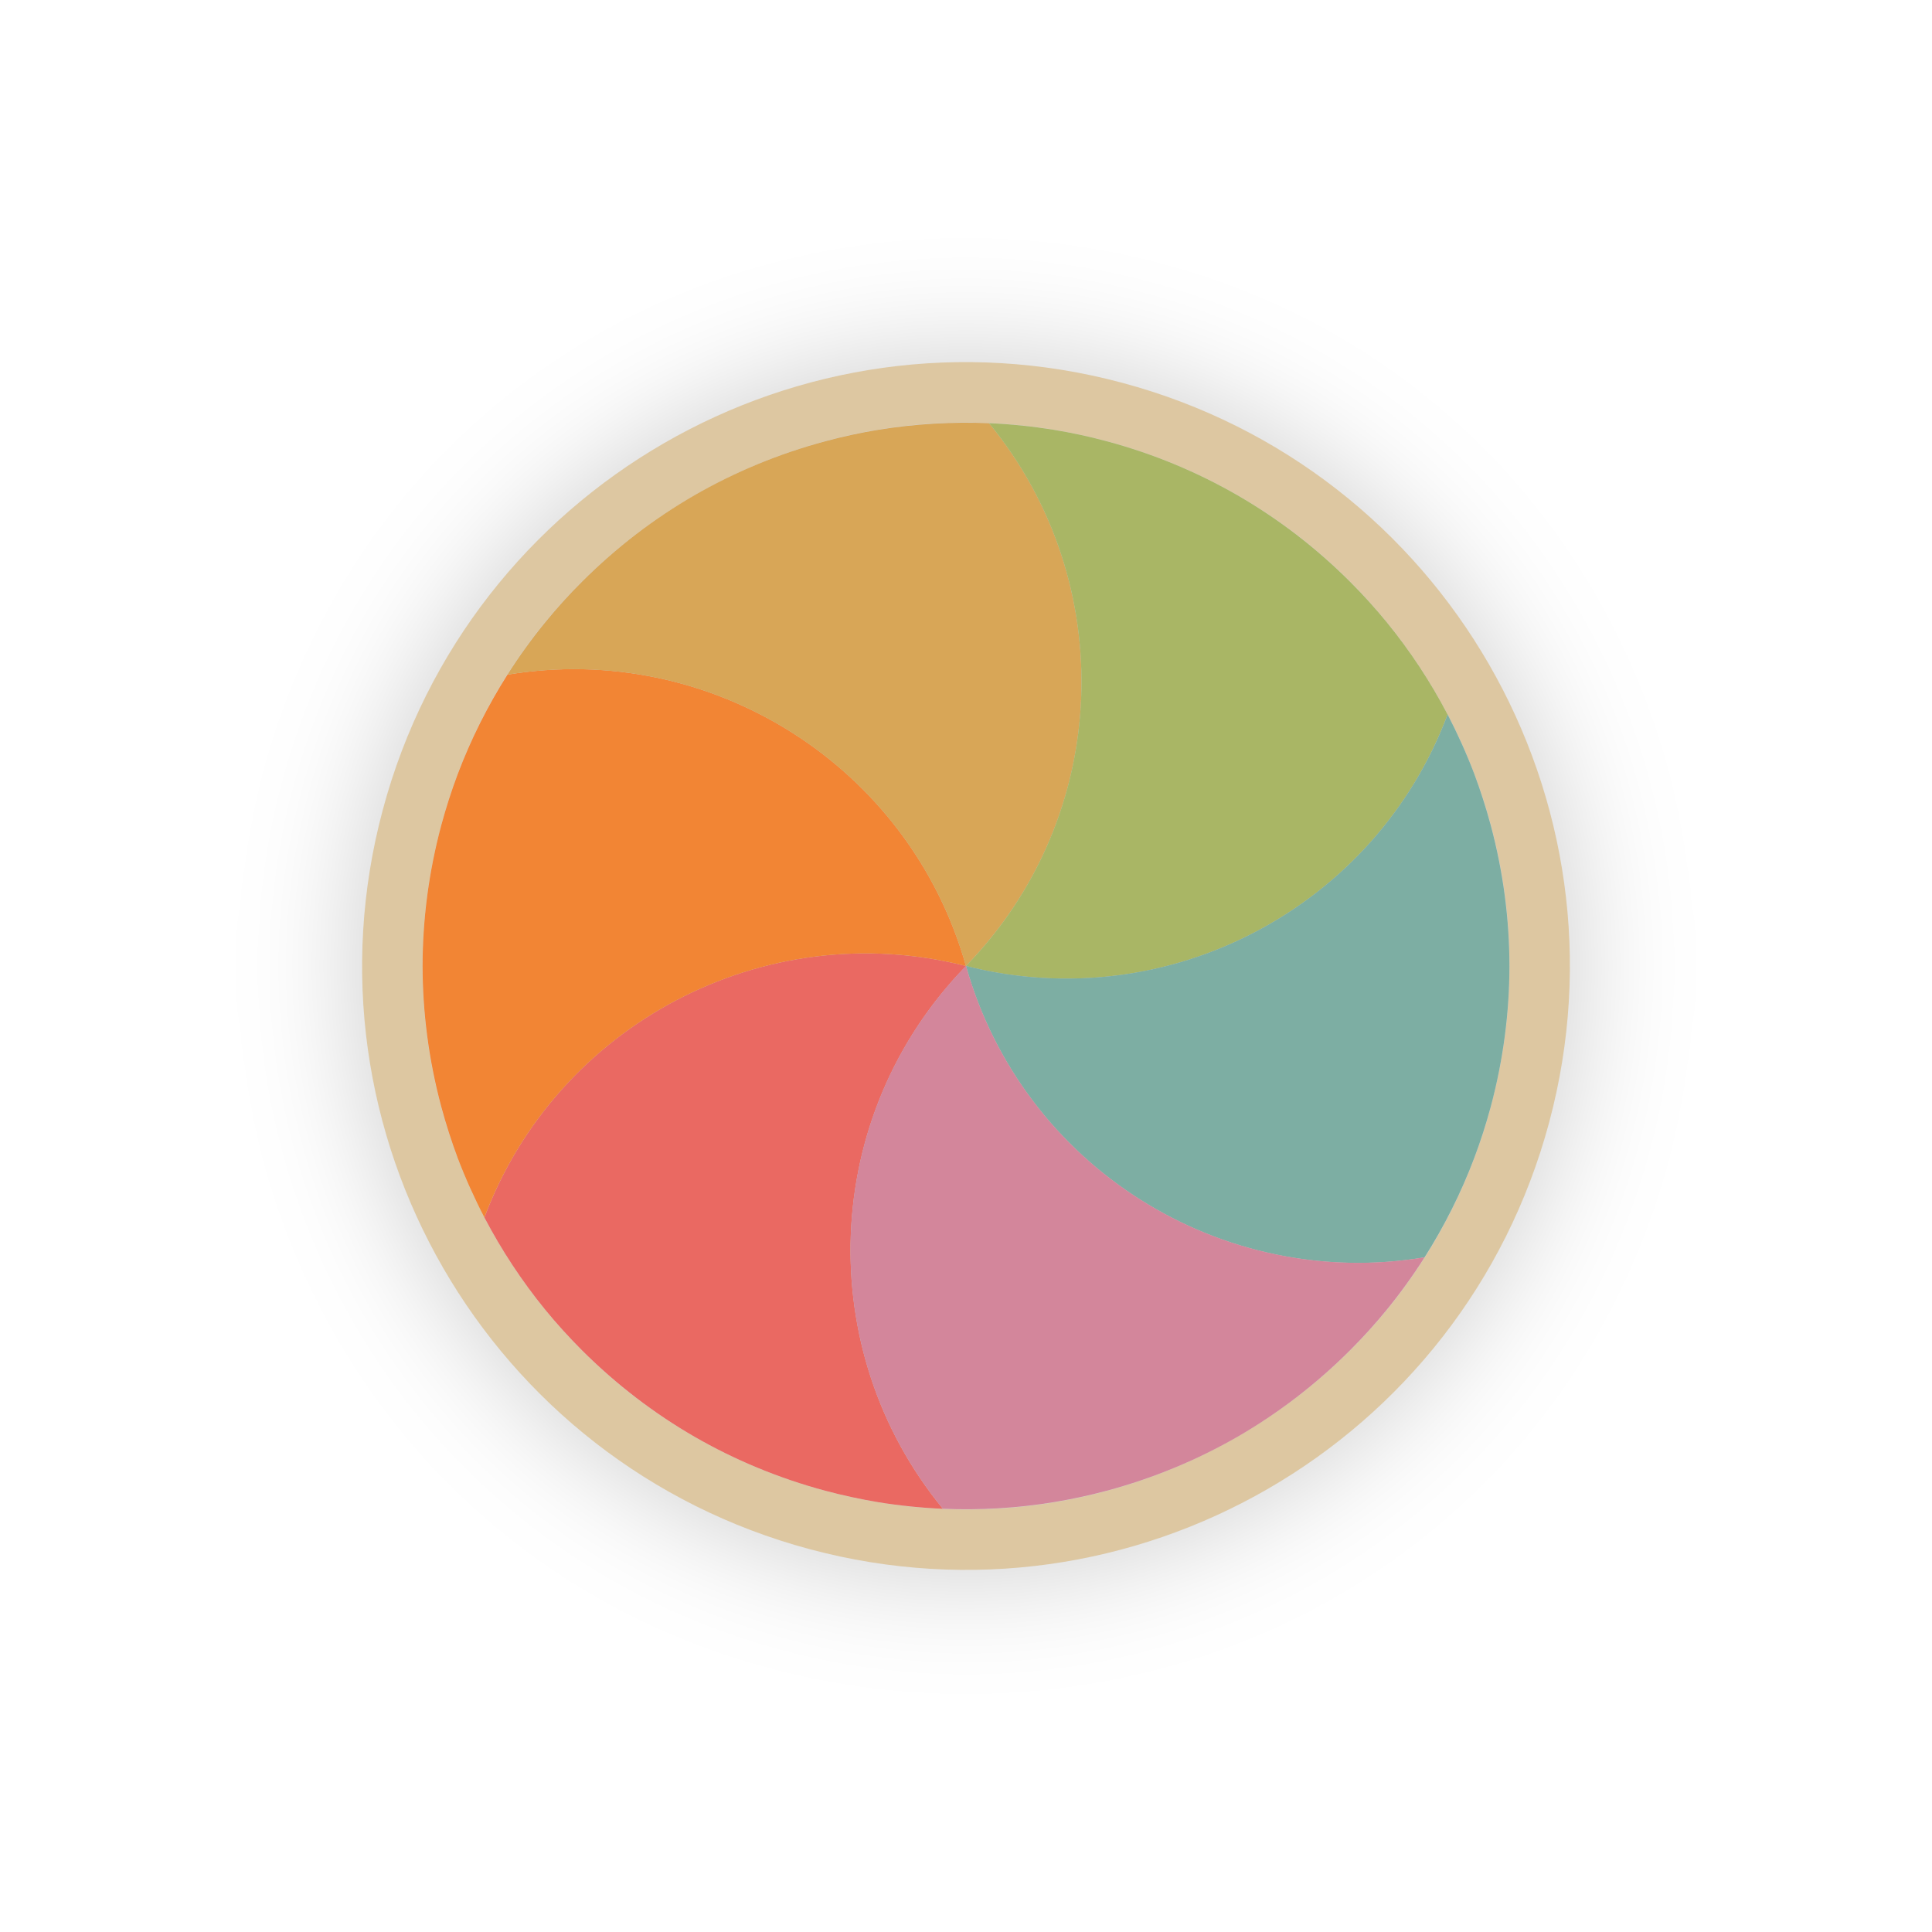
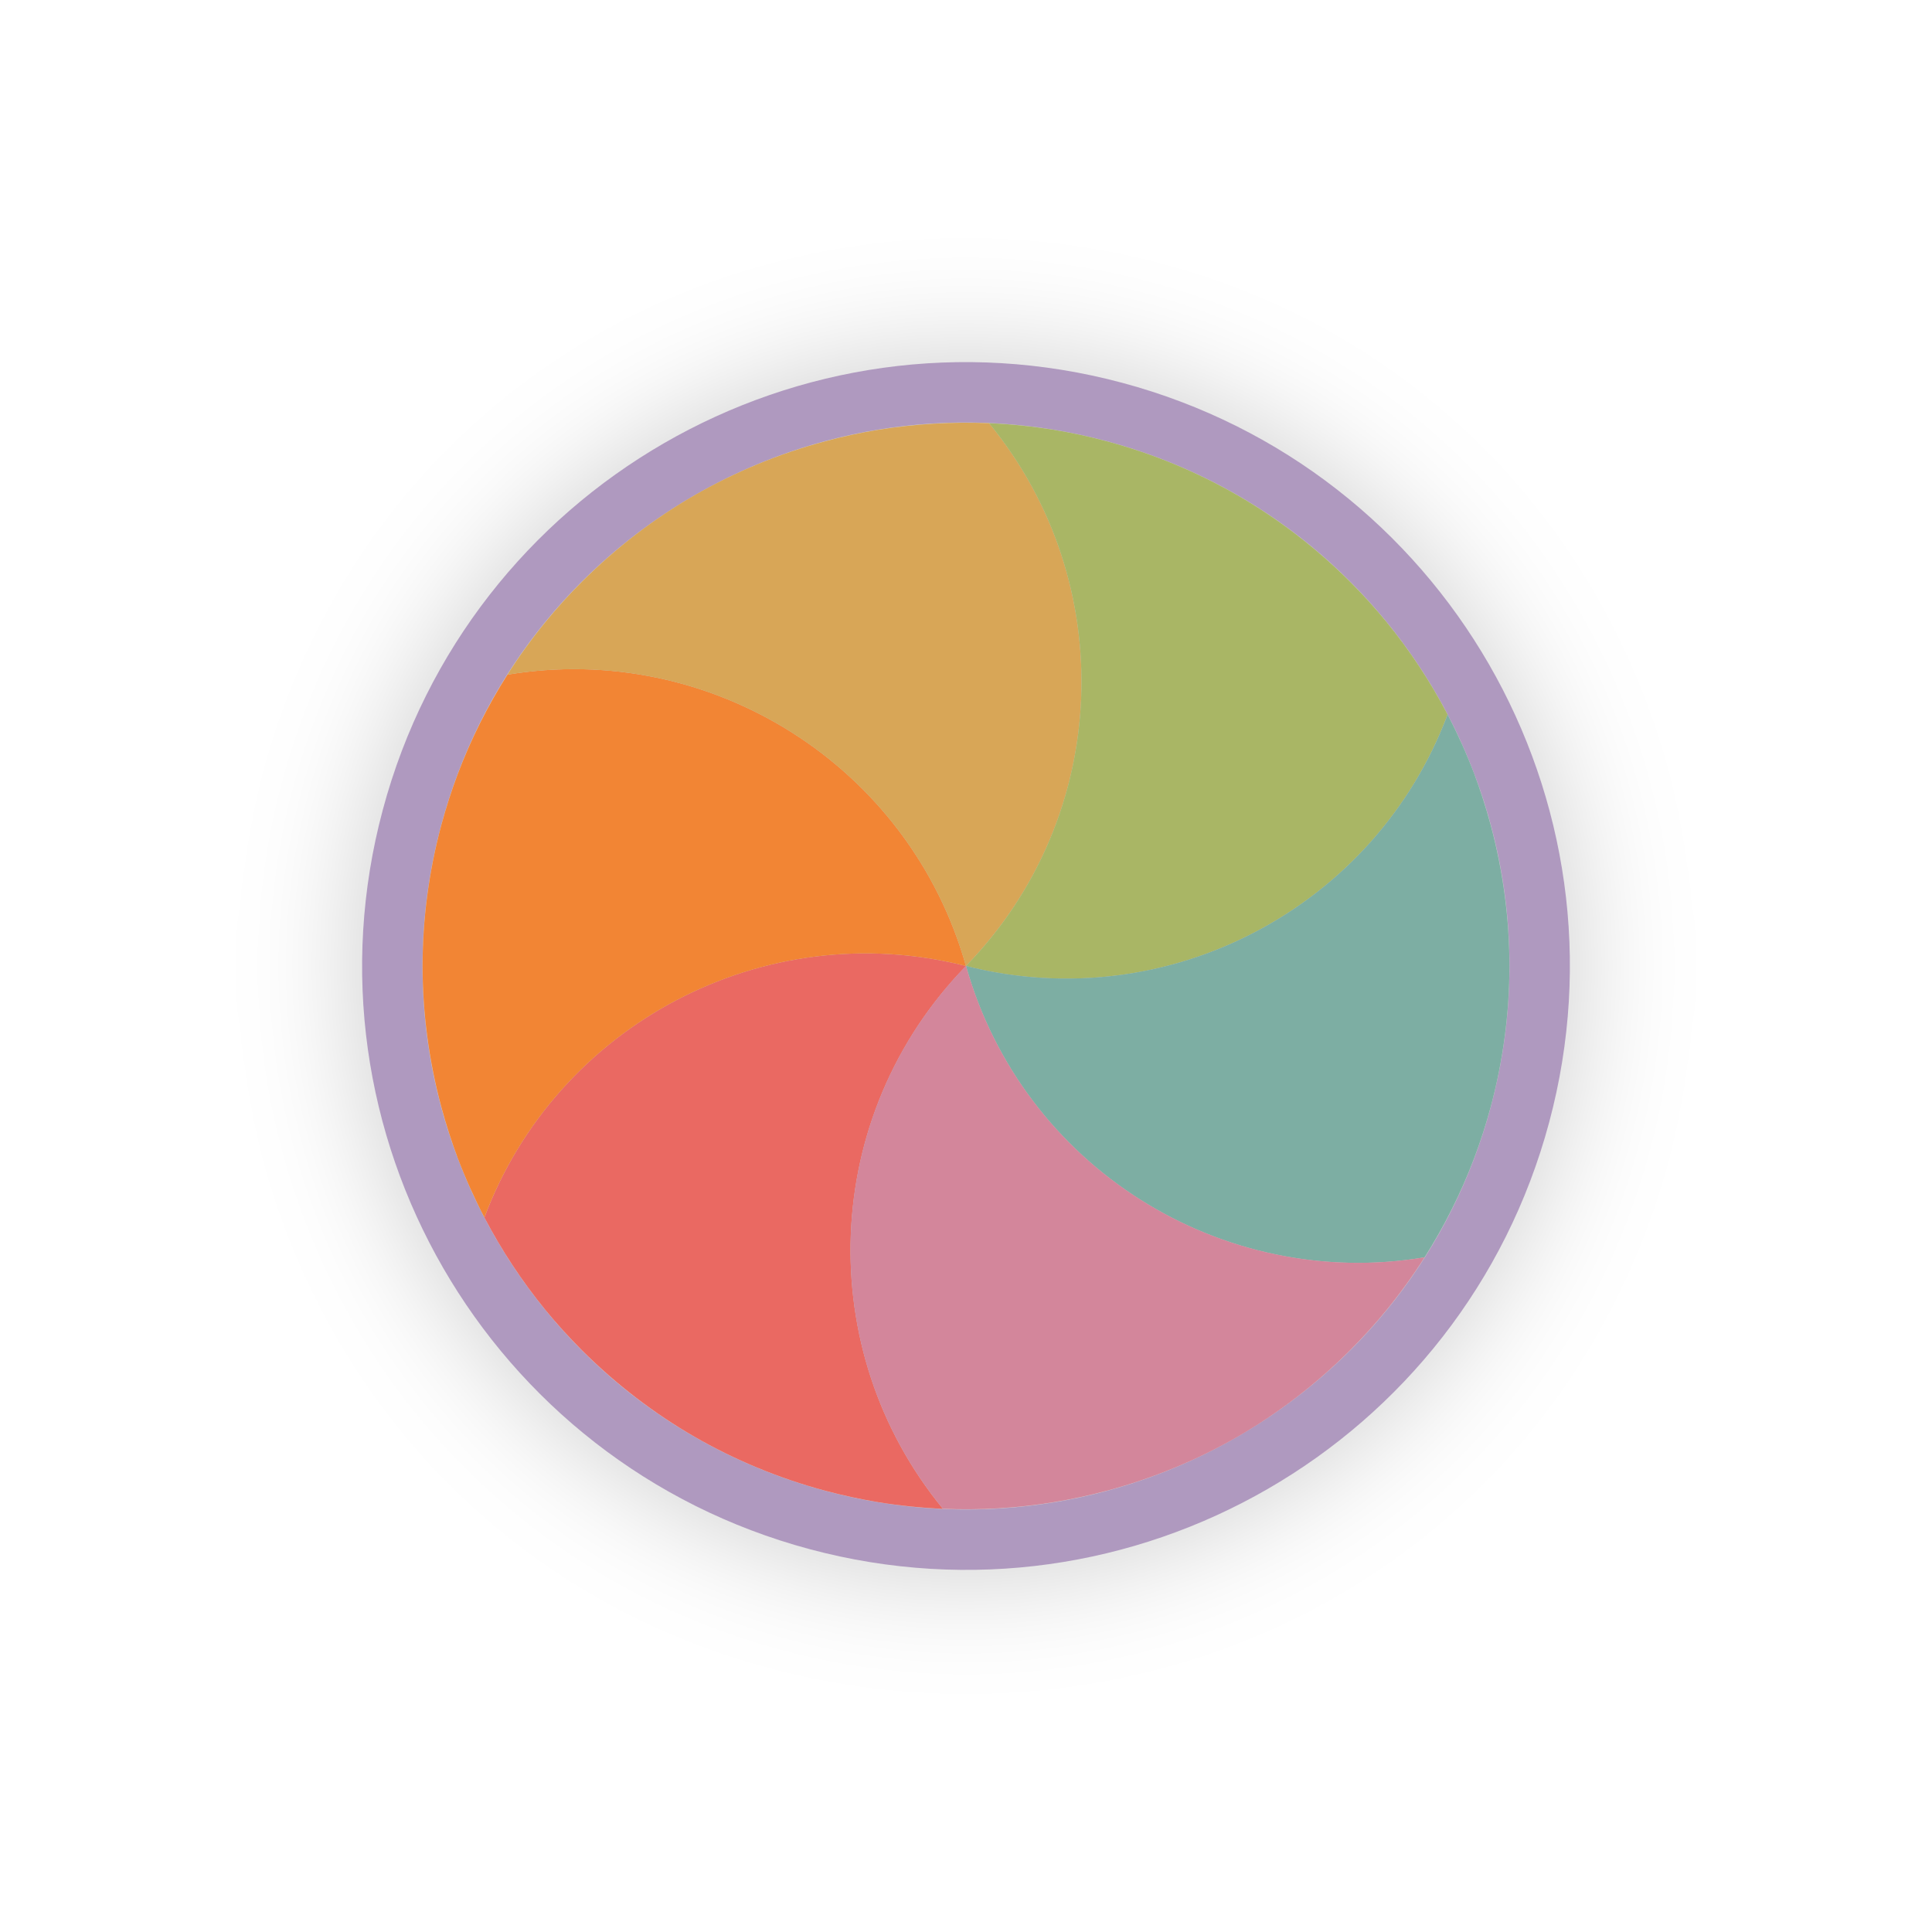
<svg xmlns="http://www.w3.org/2000/svg" width="32" height="32" viewBox="0 0 32 32" fill="none">
  <g filter="url(#filter0_d_182_7433)">
-     <circle cx="16" cy="16" r="9.5" transform="rotate(-165 16 16)" stroke="#DDC7A1" stroke-linejoin="round" />
+     <circle cx="16" cy="16" r="9.5" transform="rotate(-165 16 16)" stroke="#AF99BF" stroke-linejoin="round" />
    <path d="M15.619 24.991C15.262 24.975 14.905 24.939 14.551 24.882C14.258 24.833 13.964 24.77 13.671 24.692C12.893 24.483 12.166 24.179 11.5 23.795C10.834 23.41 10.207 22.932 9.637 22.363C9.423 22.148 9.221 21.926 9.033 21.696C8.645 21.221 8.307 20.707 8.023 20.165C9.218 16.977 12.643 15.147 16.001 16C13.584 18.481 13.457 22.362 15.619 24.991Z" fill="#EA6962" />
    <path d="M8.023 20.165C7.858 19.848 7.711 19.521 7.583 19.186C7.479 18.908 7.387 18.622 7.308 18.329C7.1 17.551 7 16.769 6.999 16C7 15.231 7.1 14.449 7.308 13.671C7.387 13.378 7.479 13.092 7.584 12.814C7.801 12.241 8.077 11.691 8.405 11.174C11.763 10.616 15.06 12.666 16 16C12.643 15.148 9.219 16.978 8.023 20.165Z" fill="#F28534" />
    <path d="M8.404 11.175C8.596 10.872 8.806 10.582 9.033 10.304C9.221 10.074 9.422 9.851 9.637 9.637C10.207 9.067 10.834 8.59 11.499 8.205C12.166 7.821 12.893 7.516 13.671 7.308C13.964 7.229 14.257 7.166 14.55 7.118C15.156 7.02 15.77 6.984 16.382 7.009C18.544 9.638 18.417 13.519 15.999 16C15.059 12.667 11.762 10.616 8.404 11.175Z" fill="#D8A657" />
    <path d="M16.381 7.009C16.738 7.024 17.095 7.061 17.449 7.118C17.742 7.166 18.036 7.229 18.329 7.308C19.107 7.516 19.834 7.821 20.5 8.205C21.166 8.59 21.793 9.067 22.363 9.637C22.577 9.851 22.779 10.074 22.967 10.304C23.355 10.779 23.693 11.292 23.977 11.835C22.782 15.022 19.357 16.853 15.999 16C18.416 13.518 18.544 9.638 16.381 7.009Z" fill="#A9B665" />
    <path d="M23.977 11.834C24.142 12.152 24.289 12.479 24.417 12.814C24.521 13.092 24.613 13.378 24.692 13.671C24.9 14.449 25 15.23 25.001 16C25 16.769 24.9 17.551 24.692 18.329C24.613 18.622 24.521 18.907 24.416 19.185C24.199 19.759 23.923 20.309 23.595 20.826C20.237 21.384 16.94 19.333 16 15.999C19.357 16.852 22.782 15.021 23.977 11.834Z" fill="#7DAEA3" />
    <path d="M23.596 20.825C23.404 21.127 23.194 21.418 22.967 21.696C22.779 21.926 22.578 22.148 22.363 22.363C21.794 22.932 21.166 23.41 20.501 23.795C19.834 24.179 19.107 24.483 18.329 24.692C18.036 24.77 17.743 24.833 17.45 24.881C16.844 24.98 16.23 25.016 15.618 24.99C13.456 22.362 13.583 18.48 16 15.999C16.941 19.333 20.238 21.384 23.596 20.825Z" fill="#D3869B" />
  </g>
  <defs>
    <filter id="filter0_d_182_7433" x="-2" y="-2" width="36" height="36" filterUnits="userSpaceOnUse" color-interpolation-filters="sRGB">
      <feFlood flood-opacity="0" result="BackgroundImageFix" />
      <feColorMatrix in="SourceAlpha" type="matrix" values="0 0 0 0 0 0 0 0 0 0 0 0 0 0 0 0 0 0 127 0" result="hardAlpha" />
      <feOffset />
      <feGaussianBlur stdDeviation="1" />
      <feColorMatrix type="matrix" values="0 0 0 0 0 0 0 0 0 0 0 0 0 0 0 0 0 0 0.2 0" />
      <feBlend mode="normal" in2="BackgroundImageFix" result="effect1_dropShadow_182_7433" />
      <feBlend mode="normal" in="SourceGraphic" in2="effect1_dropShadow_182_7433" result="shape" />
    </filter>
  </defs>
</svg>
